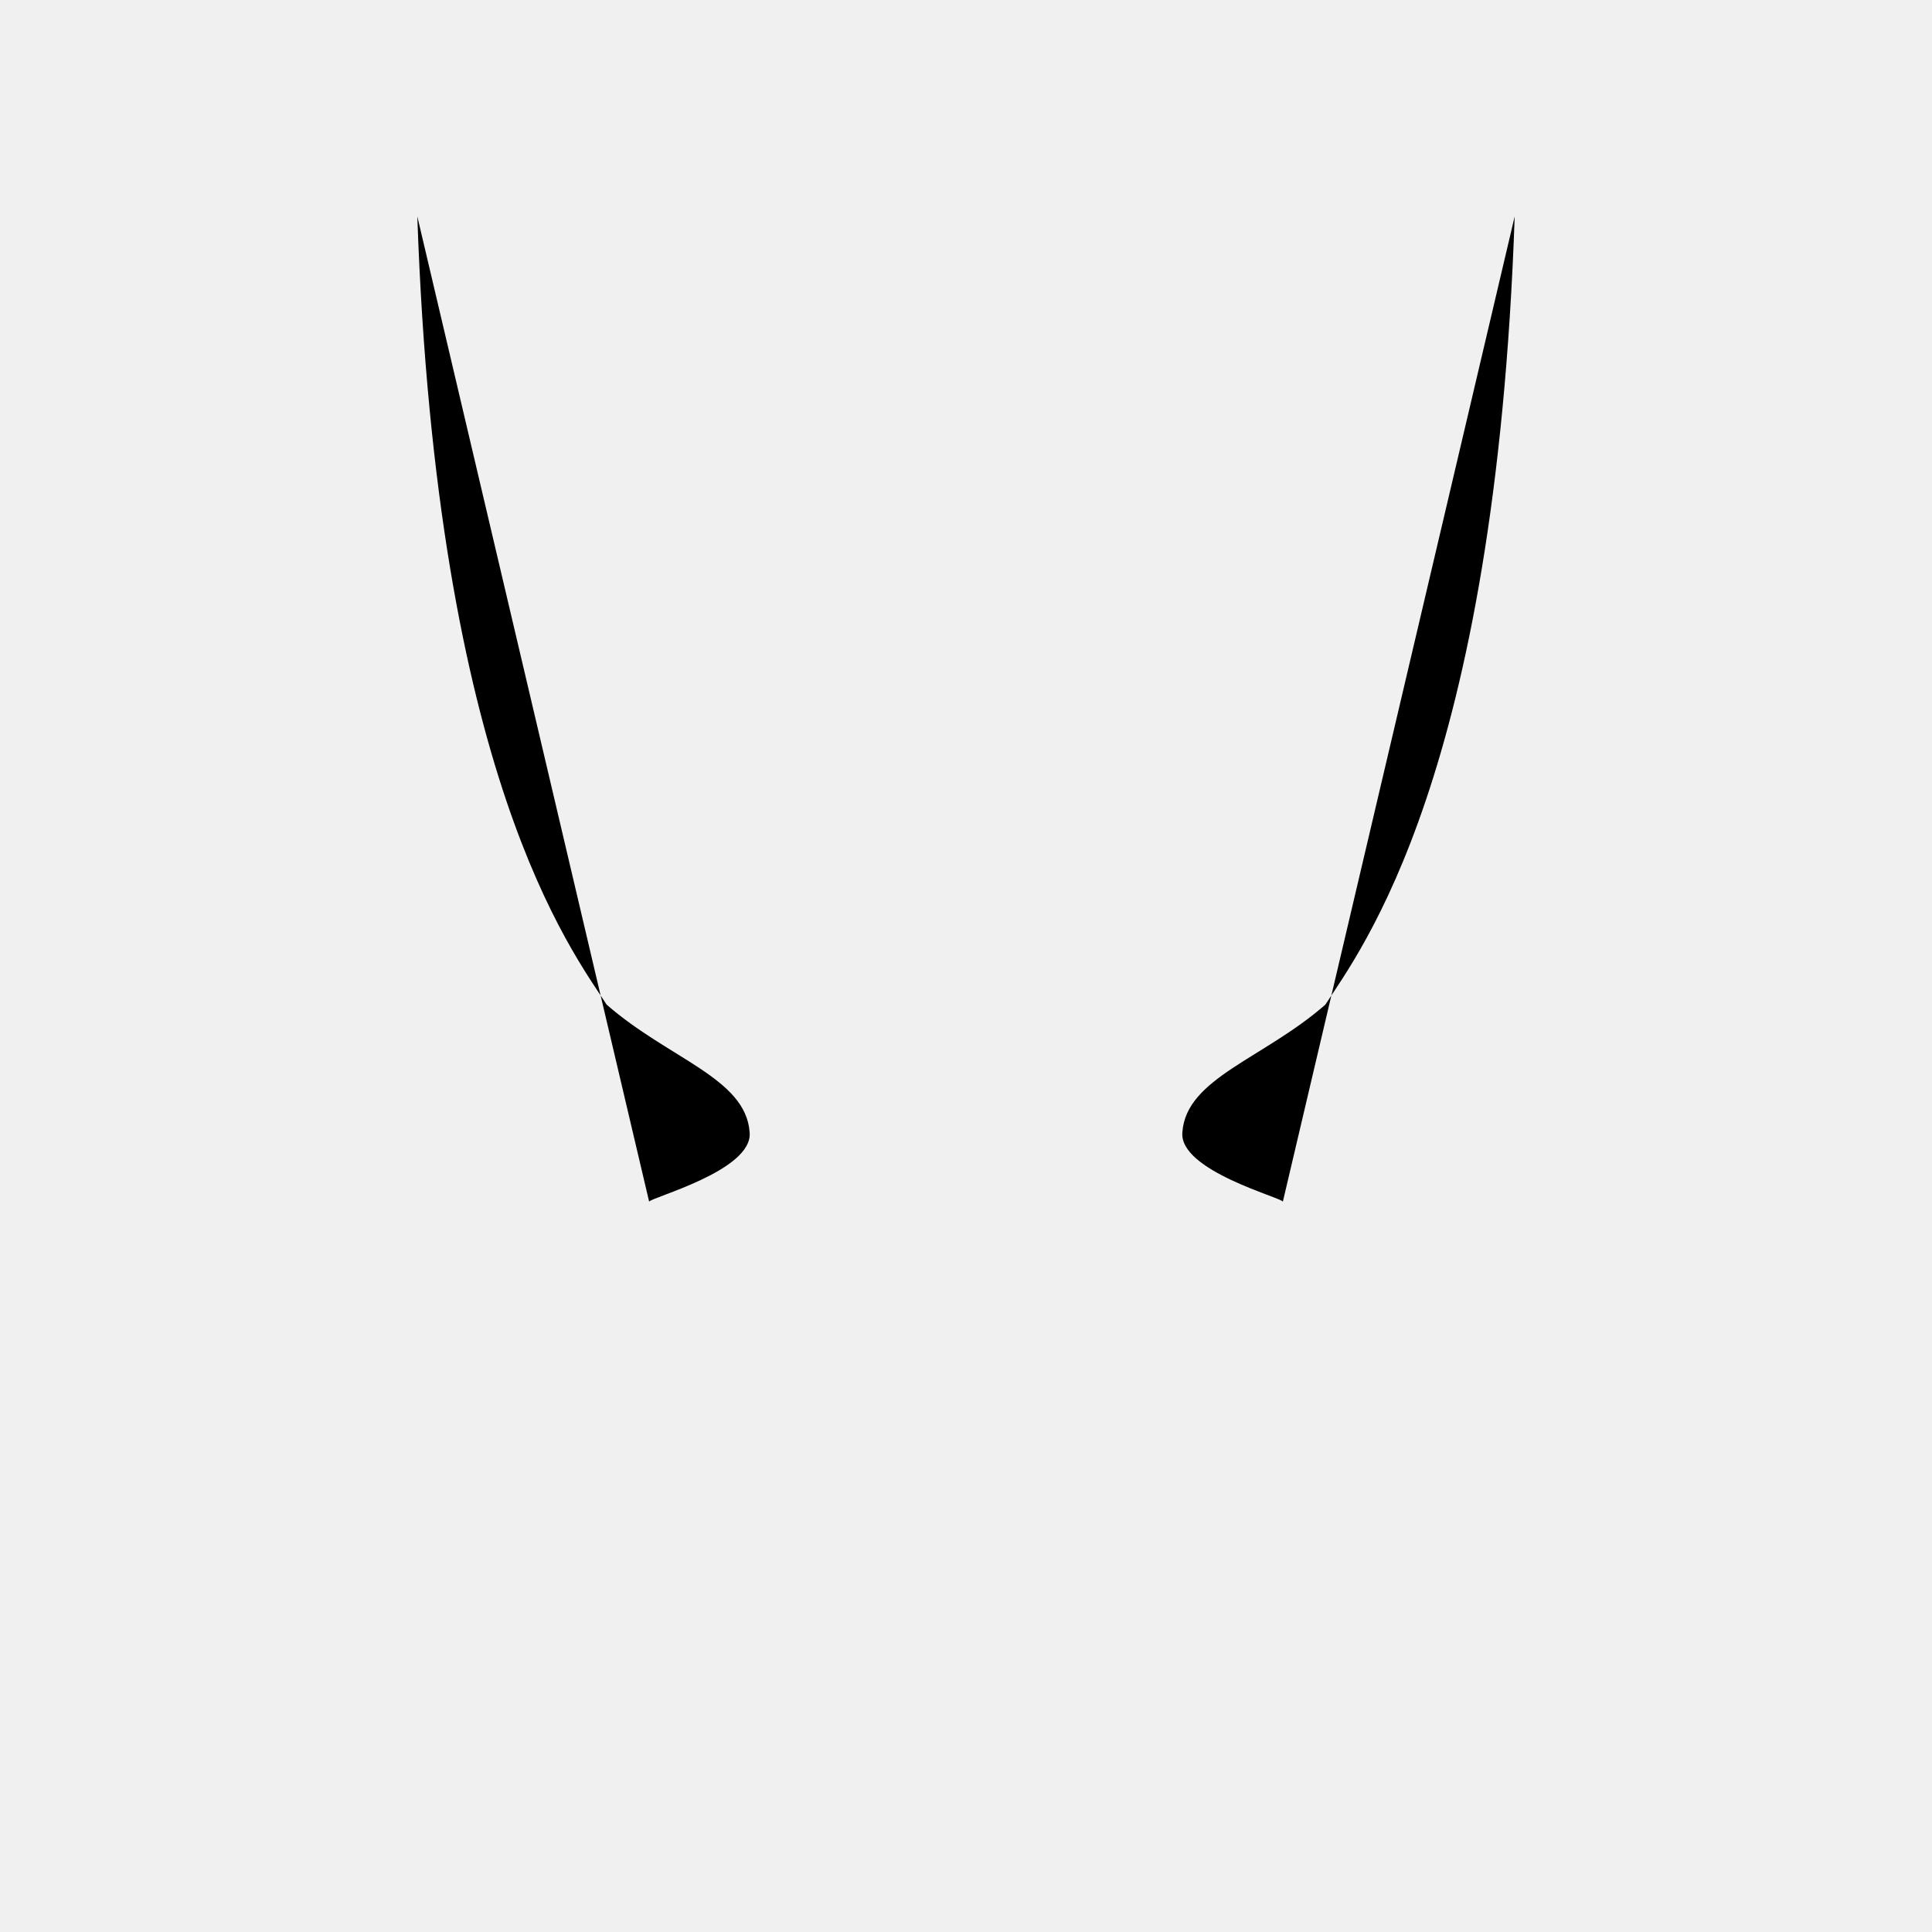
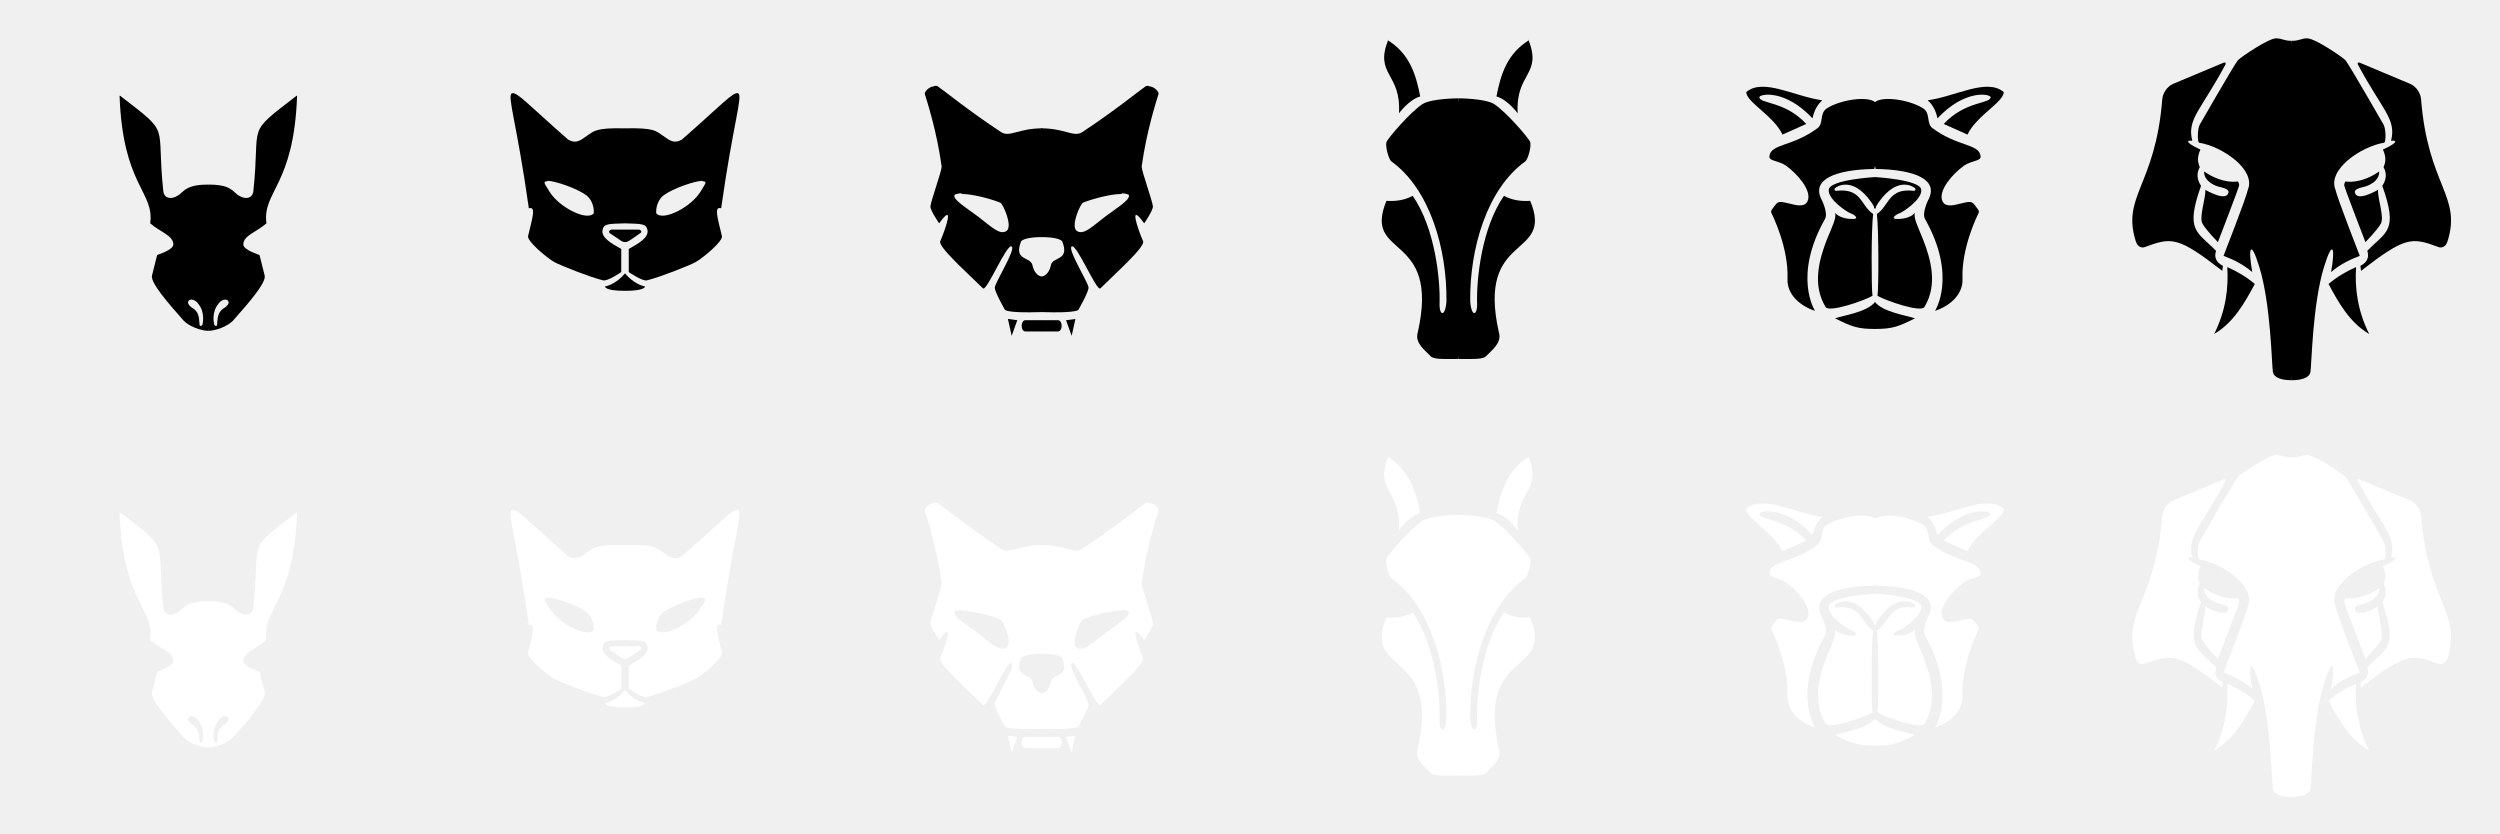
- <svg xmlns="http://www.w3.org/2000/svg" xmlns:xlink="http://www.w3.org/1999/xlink" width="1000" height="1000" viewBox="-1000 -1000 2000 2000" version="1.1">
-   <g transform="scale(4,4)" style="display:none">
-     <path d="m -142 -180 c 5 144 56 153 49 204 16 14 36 19 37 33 1 10 -26 17 -26 18 l -8 32 c -4 11 27 46 49 71 9 11 30 18 41 18 l 13 -139 -13 -95 c -28 0 -35 6 -43 13 -11 11 -27 12 -29 -2 -12 -112 14 -89 -69 -153 z m 115 326 c 3 0 8 2 11 7 11 13 7 31 7 31 0 4 -5 6 -5 2 -1 -14 -2 -19 -9 -25 -14 -8 -10 -15 -4 -15 z" id="rr" />
-     <use xlink:href="#rr" transform="scale(-1,1)" />
-   </g>
-   <g transform="scale(4,4) translate(0,-200)">
-     <path id="r" d="m -142 6 c 5 145 40 190 49 204 16 14 36 19 37 33 1 10 -26 17 -26 18 -8 32 c -4 11 27 46 49 71 9 11 33 18 41 18 l 13 -139 -13 -95 c -28 0 -35 6 -43 13 -11 11 -27 12 -29 -2 -12 -112 14 -89 -69 -153 z m 115 326 c 3 0 8 2 11 7 11 13 7 31 7 31 0 4 -5 6 -5 2 -1 -14 -2 -19 -9 -25 -14 -8 -10 -15 -4 -15 z" />
-     <use transform="scale(-1,1)" xlink:href="#r" />
-   </g>
-   <g transform="scale(6,6)" style="display:none">
-     <path d="m -154 0 c 12 -4 6 15 -1 44 -3 8 31 36 42 42 11 6 57 24 77 29 7 3 30 -13 30 -13 l 0 -37 c -16 -9 -32 -18 -30 -30 2 -11 10 -10 36 -11 l 21 -76 -21 -76 c -47 -1 -49 4 -61 12 -11 8 -18 13 -30 6 -64 -56 -82 -77 -90 -74 -8 4 8 48 27 183 z m 30 -44 c 12 0 47 12 62 23 8 6 13 18 12 29 -11 13 -56 -10 -71 -35 -3 -6 -13 -17 -4 -16 z" id="c" />
-     <use transform="scale(-1,1)" xlink:href="#c" />
-     <path d="m -32 125 c 0 0 -1 7 32 7 33 0 32 -7 32 -7 -19 -4 -32 -21 -32 -21 0 0 -13 17 -32 21 z" />
-     <path d="m -24 40 c -3 -2 -1 -6 3 -6 h 22 20 c 5 0 7 4 3 6 -16 11 -19 14 -24 14 -5 0 -7 -3 -24 -14 z" />
-   </g>
-   <g transform="scale(4,4)" style="display:none">
-     <path d="m -173 -195 c -7 0 -15 9 -14 12 4 13 19 59 27 116 0 8 -17 54 -18 64 0 7 14 27 14 27 25 -35 11 7 2 28 -6 8 43 51 68 76 6 6 38 -72 46 -67 7 5 -27 58 -27 66 0 7 16 35 16 35 0 0 0 6 59 4 l 13 -33 -13 -24 c 0 0 -11 0 -15 -19 -4 -13 -30 -6 -18 -37 2 -3 11 -7 34 -7 l 19 -87 -19 -87 c -39 0 -52 15 -66 6 -53 -35 -88 -64 -101 -73 -1 -1 -3 -1 -5 -1 z m 45 172 c 19 0 50 9 62 14 4 2 20 37 10 45 -11 8 -26 -8 -46 -23 -20 -15 -42 -28 -37 -35 3 -1 6 -2 11 -2 z m 74 200 6 27 9 -25 z m 54 2 -26 0 c -8 0 -8 18 0 18 l 26 0 6 -9 z" id="d" />
-     <use xlink:href="#dog" transform="scale(-1,1)" />
-   </g>
-   <g transform="scale(3,3)" style="display:none">
-     <path id="h" d="m -28 235 c 36 -5 3 -68 -13 -58 -13 8 16 17 8 36 -7 16 -6 24 5 22 z m 28 -411 c 0 0 -42 0 -57 9 -19 12 -56 55 -58 61 -2 6 3 27 8 31 61 44 89 139 88 224 -2 26 -12 23 -11 2 1 -37 -7 -119 -43 -171 -13 7 -27 9 -42 8 -39 94 87 48 50 211 -5 17 13 29 20 37 5 6 20 5 45 5 l 14 -209 z m -112 -94 c -23 57 21 53 17 118 0 0 16 -22 34 -27 -7 -37 -18 -69 -52 -90 z" />
-     <use xlink:href="#h" transform="scale(-1,1)" />
-   </g>
-   <g transform="scale(3,3)" style="display:none">
-     <path id="m" d="m 0 150 c -13 16 -49 21 -64 26 28 14 37 17 65 17 l 3 -20 z m 0 -200 c 0 0 -72 4 -74 20 -2 16 31 37 35 38 4 1 18 10 0 9 -19 -1 -25 -10 -25 -10 3 8 -5 23 -13 43 -12 31 -24 72 -2 108 6 9 61 -10 75 -18 -2 -14 -2 -107 1 -131 -20 -13 -18 -42 -59 -37 -3 0 -4 -3 -1 -5 0 0 30 -24 64 34 l 5 -30 z m 0 -120 c -12 -10 -55 -4 -77 10 -12 8 -5 22 -14 31 -41 31 -76 25 -78 46 0 8 14 6 27 15 19 14 39 38 35 54 -1 2 -2 13 -23 8 -18 -4 -24 -7 -29 0 -5 7 -8 9 -7 13 2 4 28 56 26 106 -1 26 22 44 44 51 0 0 -36 -55 16 -147 5 -9 -4 -28 -5 -30 -18 -33 21 -49 84 -50 l 11 -53 z m -85 -2 c 0 0 -11 8 -15 28 -44 -47 -84 -39 -85 -34 0 11 41 6 75 43 l -38 17 c -14 -30 -58 -52 -58 -68 27 -23 77 7 121 13 z" />
-     <use xlink:href="#m" transform="scale(-1,1)" />
-   </g>
-   <g transform="scale(3,3)" style="display:none">
-     <path id="e" d="m 0 275 c -14 0 -28 -3 -30 -13 -2 -10 -3 -108 -22 -169 -14 -45 -18 -29 -11 9 -14 -12 -30 -20 -46 -26 0 0 36 -92 39 -106 13 -32 -41 -69 -78 -75 -3 -1 -3 -22 1 -29 0 0 55 -96 61 -103 6 -6 49 -35 61 -35 10 0 12 4 25 4 l 21 271 z m -124 -74 c 19 -38 23 -74 21 -107 16 7 31 16 44 27 -16 30 -34 62 -65 80 z m -14 -230 c 0 15 -10 42 -5 53 6 11 25 30 25 30 0 0 34 -88 34 -91 0 -3 -2 -6 -2 -6 0 0 -24 5 -54 -16 -1 16 19 24 26 25 7 2 16 4 12 11 -4 7 -17 4 -37 -7 z m -111 83 c -24 -74 31 -89 42 -229 1 -10 8 -20 17 -24 l 81 -34 c 3 -1 4 0 3 3 -39 73 -62 87 -53 122 -5 -1 -17 0 13 14 -6 13 -4 21 -1 28 -6 11 -4 21 2 30 -26 73 -6 73 24 104 -3 9 -1 18 11 24 l -1 8 c -71 -55 -81 -54 -124 -38 -5 2 -11 -1 -13 -6 z" />
-     <use xlink:href="#e" transform="scale(-1,1)" />
-   </g>
+ <svg xmlns="http://www.w3.org/2000/svg" xmlns:xlink="http://www.w3.org/1999/xlink" width="12000" height="4000" version="1.1">
+   <defs>
+     <g id="rabbit" transform="scale(3,3)">
+       <path d="m -142 -180 c 5 144 56 153 49 204 16 14 36 19 37 33 1 10 -26 17 -26 18 l -8 32 c -4 11 27 46 49 71 9 11 30 18 41 18 l 13 -139 -13 -95 c -28 0 -35 6 -43 13 -11 11 -27 12 -29 -2 -12 -112 14 -89 -69 -153 z m 115 326 c 3 0 8 2 11 7 11 13 7 31 7 31 0 4 -5 6 -5 2 -1 -14 -2 -19 -9 -25 -14 -8 -10 -15 -4 -15 z" id="rr" />
+       <use xlink:href="#rr" transform="scale(-1,1)" />
+     </g>
+     <g transform="scale(3,3) translate(0,-200)">
+       <path id="r" d="m -142 6 c 5 145 40 190 49 204 16 14 36 19 37 33 1 10 -26 17 -26 18 -8 32 c -4 11 27 46 49 71 9 11 33 18 41 18 l 13 -139 -13 -95 c -28 0 -35 6 -43 13 -11 11 -27 12 -29 -2 -12 -112 14 -89 -69 -153 z m 115 326 c 3 0 8 2 11 7 11 13 7 31 7 31 0 4 -5 6 -5 2 -1 -14 -2 -19 -9 -25 -14 -8 -10 -15 -4 -15 z" />
+       <use transform="scale(-1,1)" xlink:href="#r" />
+     </g>
+     <g id="cat" transform="scale(3,3)">
+       <path d="m -154 0 c 12 -4 6 15 -1 44 -3 8 31 36 42 42 11 6 57 24 77 29 7 3 30 -13 30 -13 l 0 -37 c -16 -9 -32 -18 -30 -30 2 -11 10 -10 36 -11 l 21 -76 -21 -76 c -47 -1 -49 4 -61 12 -11 8 -18 13 -30 6 -64 -56 -82 -77 -90 -74 -8 4 8 48 27 183 z m 30 -44 c 12 0 47 12 62 23 8 6 13 18 12 29 -11 13 -56 -10 -71 -35 -3 -6 -13 -17 -4 -16 z" id="c" />
+       <use transform="scale(-1,1)" xlink:href="#c" />
+       <path d="m -32 125 c 0 0 -1 7 32 7 33 0 32 -7 32 -7 -19 -4 -32 -21 -32 -21 0 0 -13 17 -32 21 z" />
+       <path d="m -24 40 c -3 -2 -1 -6 3 -6 h 22 20 c 5 0 7 4 3 6 -16 11 -19 14 -24 14 -5 0 -7 -3 -24 -14 z" />
+     </g>
+     <g id="dog" transform="scale(3,3)">
+       <path d="m -173 -195 c -7 0 -15 9 -14 12 4 13 19 59 27 116 0 8 -17 54 -18 64 0 7 14 27 14 27 25 -35 11 7 2 28 -6 8 43 51 68 76 6 6 38 -72 46 -67 7 5 -27 58 -27 66 0 7 16 35 16 35 0 0 0 6 59 4 l 13 -33 -13 -24 c 0 0 -11 0 -15 -19 -4 -13 -30 -6 -18 -37 2 -3 11 -7 34 -7 l 19 -87 -19 -87 c -39 0 -52 15 -66 6 -53 -35 -88 -64 -101 -73 -1 -1 -3 -1 -5 -1 z m 45 172 c 19 0 50 9 62 14 4 2 20 37 10 45 -11 8 -26 -8 -46 -23 -20 -15 -42 -28 -37 -35 3 -1 6 -2 11 -2 z m 74 200 6 27 9 -25 z m 54 2 -26 0 c -8 0 -8 18 0 18 l 26 0 6 -9 z" id="d" />
+       <use xlink:href="#d" transform="scale(-1,1)" />
+     </g>
+     <g transform="scale(3,3)" id="horse">
+       <path id="h" d="m -28 235 c 36 -5 3 -68 -13 -58 -13 8 16 17 8 36 -7 16 -6 24 5 22 z m 28 -411 c 0 0 -42 0 -57 9 -19 12 -56 55 -58 61 -2 6 3 27 8 31 61 44 89 139 88 224 -2 26 -12 23 -11 2 1 -37 -7 -119 -43 -171 -13 7 -27 9 -42 8 -39 94 87 48 50 211 -5 17 13 29 20 37 5 6 20 5 45 5 l 14 -209 z m -112 -94 c -23 57 21 53 17 118 0 0 16 -22 34 -27 -7 -37 -18 -69 -52 -90 z" />
+       <use xlink:href="#h" transform="scale(-1,1)" />
+     </g>
+     <g transform="scale(3,3)" id="camel">
+       <path id="m" d="m 0 150 c -13 16 -49 21 -64 26 28 14 37 17 65 17 l 3 -20 z m 0 -200 c 0 0 -72 4 -74 20 -2 16 31 37 35 38 4 1 18 10 0 9 -19 -1 -25 -10 -25 -10 3 8 -5 23 -13 43 -12 31 -24 72 -2 108 6 9 61 -10 75 -18 -2 -14 -2 -107 1 -131 -20 -13 -18 -42 -59 -37 -3 0 -4 -3 -1 -5 0 0 30 -24 64 34 l 5 -30 z m 0 -120 c -12 -10 -55 -4 -77 10 -12 8 -5 22 -14 31 -41 31 -76 25 -78 46 0 8 14 6 27 15 19 14 39 38 35 54 -1 2 -2 13 -23 8 -18 -4 -24 -7 -29 0 -5 7 -8 9 -7 13 2 4 28 56 26 106 -1 26 22 44 44 51 0 0 -36 -55 16 -147 5 -9 -4 -28 -5 -30 -18 -33 21 -49 84 -50 l 11 -53 z m -85 -2 c 0 0 -11 8 -15 28 -44 -47 -84 -39 -85 -34 0 11 41 6 75 43 l -38 17 c -14 -30 -58 -52 -58 -68 27 -23 77 7 121 13 z" />
+       <use xlink:href="#m" transform="scale(-1,1)" />
+     </g>
+     <g transform="scale(3,3)" id="elephant">
+       <path id="e" d="m 0 275 c -14 0 -28 -3 -30 -13 -2 -10 -3 -108 -22 -169 -14 -45 -18 -29 -11 9 -14 -12 -30 -20 -46 -26 0 0 36 -92 39 -106 13 -32 -41 -69 -78 -75 -3 -1 -3 -22 1 -29 0 0 55 -96 61 -103 6 -6 49 -35 61 -35 10 0 12 4 25 4 l 21 271 z m -124 -74 c 19 -38 23 -74 21 -107 16 7 31 16 44 27 -16 30 -34 62 -65 80 z m -14 -230 c 0 15 -10 42 -5 53 6 11 25 30 25 30 0 0 34 -88 34 -91 0 -3 -2 -6 -2 -6 0 0 -24 5 -54 -16 -1 16 19 24 26 25 7 2 16 4 12 11 -4 7 -17 4 -37 -7 z m -111 83 c -24 -74 31 -89 42 -229 1 -10 8 -20 17 -24 l 81 -34 c 3 -1 4 0 3 3 -39 73 -62 87 -53 122 -5 -1 -17 0 13 14 -6 13 -4 21 -1 28 -6 11 -4 21 2 30 -26 73 -6 73 24 104 -3 9 -1 18 11 24 l -1 8 c -71 -55 -81 -54 -124 -38 -5 2 -11 -1 -13 -6 z" />
+       <use xlink:href="#e" transform="scale(-1,1)" />
+     </g>
+     <g id="gg">
+       <use xlink:href="#rabbit" x="1000" />
+       <use xlink:href="#cat" x="3000" />
+       <use xlink:href="#dog" x="5000" />
+       <use xlink:href="#horse" x="7000" />
+       <use xlink:href="#camel" x="9000" />
+       <use xlink:href="#elephant" x="11000" />
+     </g>
+   </defs>
+   <use xlink:href="#gg" y="1000" />
+   <use xlink:href="#gg" style="fill:#fff" y="3000" />
</svg>
